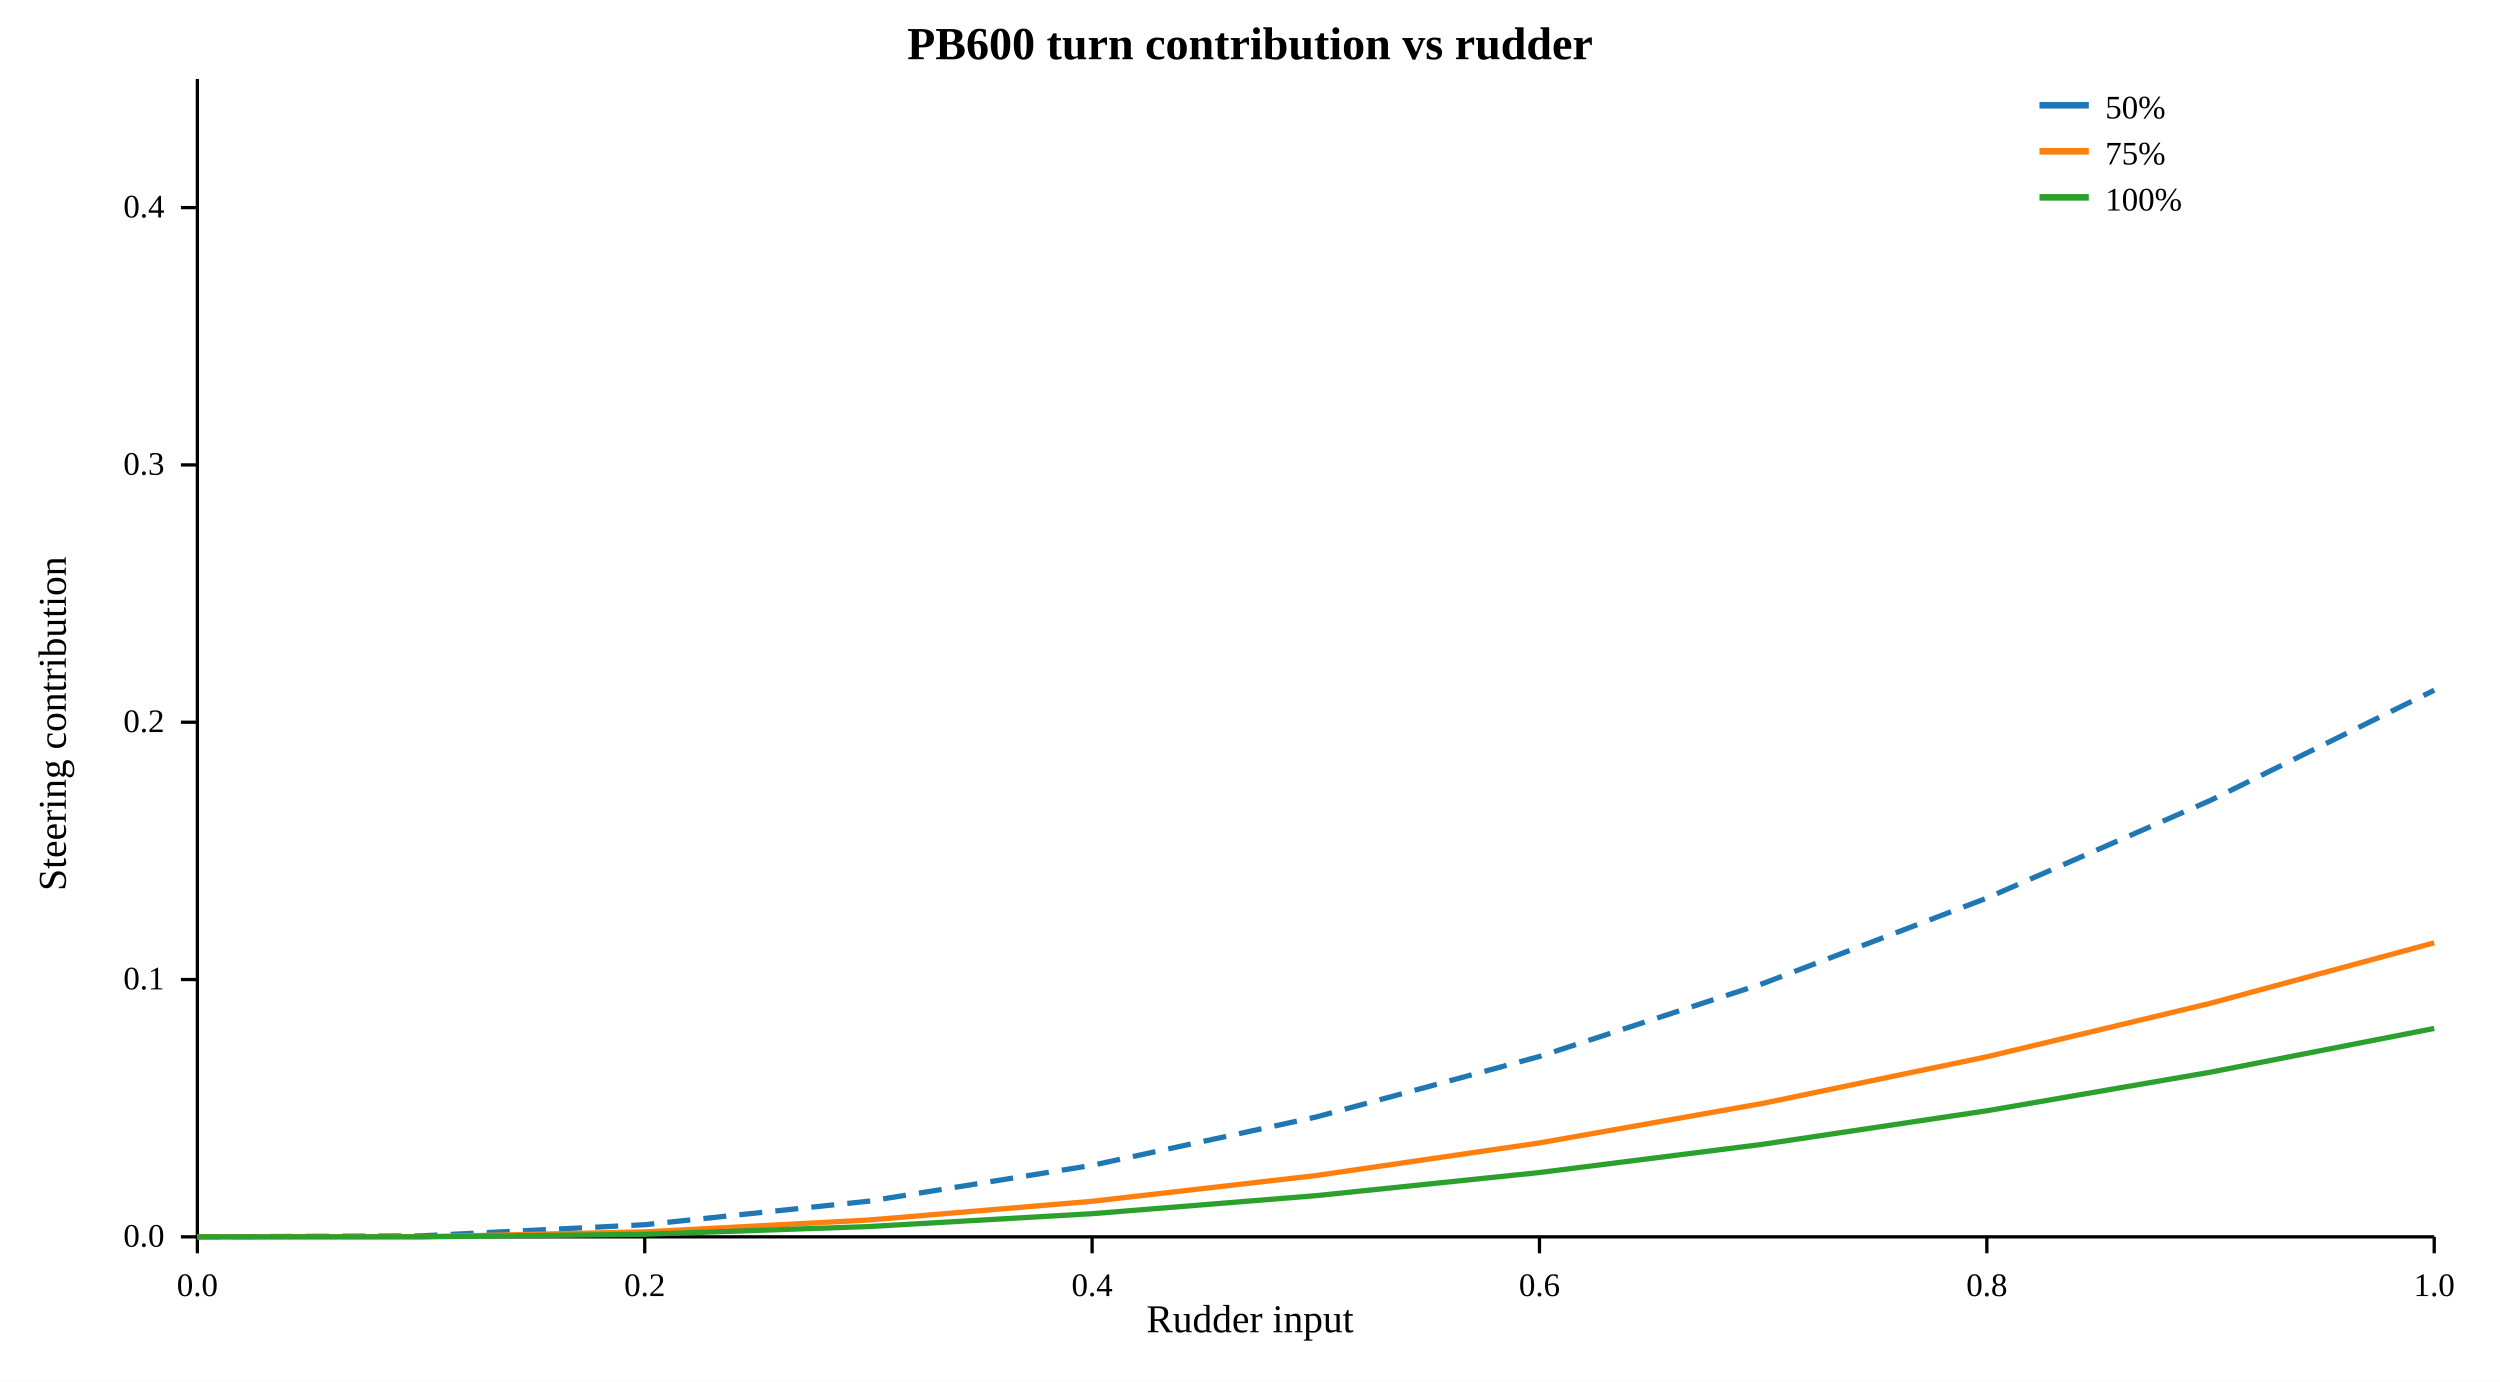
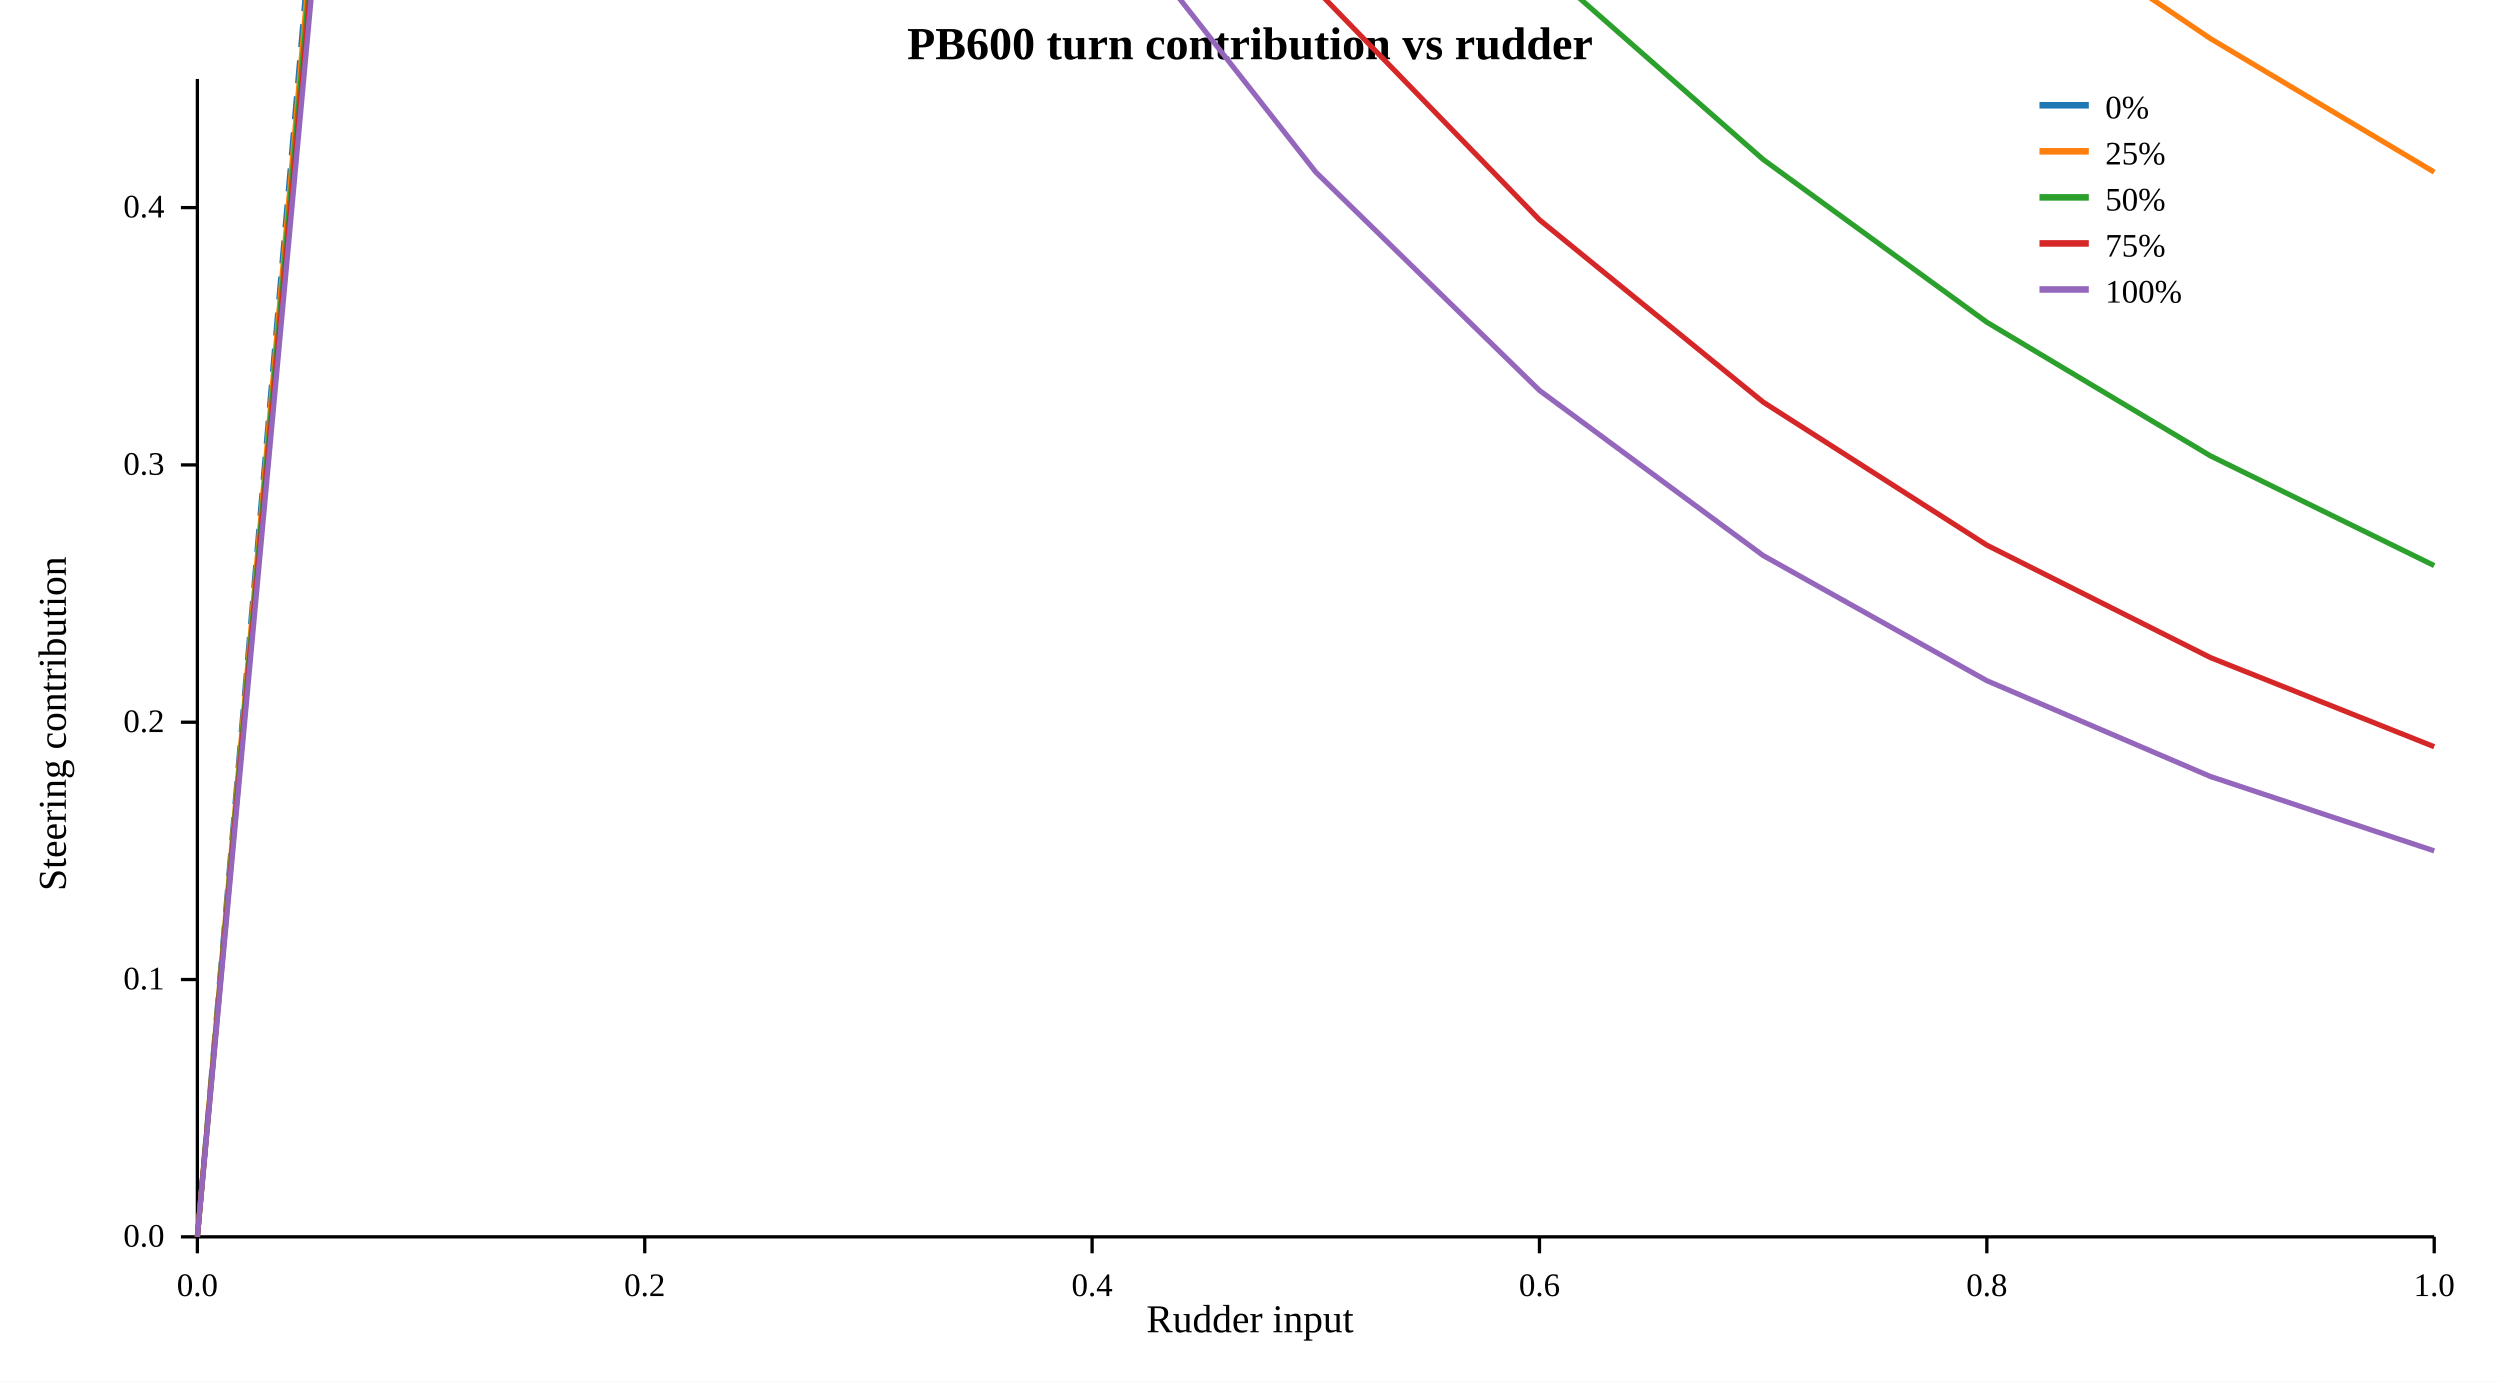
<svg xmlns="http://www.w3.org/2000/svg" width="760" height="420" viewBox="0 0 760 420">
  <rect width="100%" height="100%" fill="white" />
  <text x="380" y="18" text-anchor="middle" font-size="14" font-weight="bold">PB600 turn contribution vs rudder</text>
  <text x="380" y="405" text-anchor="middle" font-size="12">Rudder input</text>
  <text x="20" y="220" transform="rotate(-90 20 220)" text-anchor="middle" font-size="12">Steering contribution</text>
  <line x1="60" y1="376" x2="740" y2="376" stroke="black" />
  <line x1="60" y1="24" x2="60" y2="376" stroke="black" />
  <line x1="60" y1="376" x2="60" y2="381" stroke="black" />
  <text x="60" y="394" text-anchor="middle" font-size="10">0.0</text>
  <line x1="196" y1="376" x2="196" y2="381" stroke="black" />
  <text x="196" y="394" text-anchor="middle" font-size="10">0.2</text>
  <line x1="332" y1="376" x2="332" y2="381" stroke="black" />
  <text x="332" y="394" text-anchor="middle" font-size="10">0.4</text>
  <line x1="468" y1="376" x2="468" y2="381" stroke="black" />
  <text x="468" y="394" text-anchor="middle" font-size="10">0.6</text>
  <line x1="604" y1="376" x2="604" y2="381" stroke="black" />
  <text x="604" y="394" text-anchor="middle" font-size="10">0.8</text>
  <line x1="740" y1="376" x2="740" y2="381" stroke="black" />
  <text x="740" y="394" text-anchor="middle" font-size="10">1.0</text>
  <line x1="60" y1="376" x2="55" y2="376" stroke="black" />
  <text x="50" y="379" text-anchor="end" font-size="10">0.0</text>
  <line x1="60" y1="297.778" x2="55" y2="297.778" stroke="black" />
  <text x="50" y="300.778" text-anchor="end" font-size="10">0.1</text>
  <line x1="60" y1="219.556" x2="55" y2="219.556" stroke="black" />
  <text x="50" y="222.556" text-anchor="end" font-size="10">0.2</text>
  <line x1="60" y1="141.333" x2="55" y2="141.333" stroke="black" />
  <text x="50" y="144.333" text-anchor="end" font-size="10">0.3</text>
  <line x1="60" y1="63.111" x2="55" y2="63.111" stroke="black" />
  <text x="50" y="66.111" text-anchor="end" font-size="10">0.4</text>
-   <polyline fill="none" stroke="#1f77b4" stroke-width="1.6" stroke-dasharray="7 4" points="60,376 128,375.699 196,372.314 264,365.167 332,354.26 400,339.59 468,321.16 536,298.968 604,273.015 672,243.3 740,209.825" />
-   <polyline fill="none" stroke="#ff7f0e" stroke-width="1.6" points="60,376 128,375.958 196,374.479 264,370.888 332,365.185 400,357.37 468,347.442 536,335.402 604,321.249 672,304.985 740,286.608" />
-   <polyline fill="none" stroke="#2ca02c" stroke-width="1.6" points="60,376 128,376 196,375.218 264,372.871 332,368.96 400,363.484 468,356.444 536,347.84 604,337.671 672,325.938 740,312.64" />
+   <polyline fill="none" stroke="#1f77b4" stroke-width="1.6" stroke-dasharray="7 4" points="60,376 128,-406.222 196,-406.222 264,-406.222 332,-406.222 400,-406.222 468,-406.222 536,-406.222 604,-406.222 672,-406.222 740,-406.222" />
+   <polyline fill="none" stroke="#ff7f0e" stroke-width="1.6" points="60,376 128,-395.296 196,-364.273 264,-317.767 332,-261.681 400,-201.641 468,-142.028 536,-85.715 604,-34.256 672,11.752 740,52.322" />
+   <polyline fill="none" stroke="#2ca02c" stroke-width="1.6" points="60,376 128,-384.67 196,-326.595 264,-247.285 332,-162.226 400,-81.886 468,-11.239 536,48.482 604,97.959 672,138.603 740,171.942" />
+   <polyline fill="none" stroke="#d62728" stroke-width="1.6" points="60,376 128,-374.333 196,-292.566 264,-189.803 332,-89.608 400,-3.259 468,66.821 536,122.238 604,165.725 672,199.923 740,227.005" />
+   <polyline fill="none" stroke="#9467bd" stroke-width="1.6" points="60,376 128,-364.273 196,-261.681 264,-142.028 332,-34.256 400,52.322 468,118.69 536,168.88 604,206.932 672,236.068 740,258.667" />
  <line x1="620" y1="32" x2="635" y2="32" stroke="#1f77b4" stroke-width="2" />
-   <text x="640" y="36" font-size="10">50%</text>
+   <text x="640" y="36" font-size="10">0%</text>
  <line x1="620" y1="46" x2="635" y2="46" stroke="#ff7f0e" stroke-width="2" />
-   <text x="640" y="50" font-size="10">75%</text>
+   <text x="640" y="50" font-size="10">25%</text>
  <line x1="620" y1="60" x2="635" y2="60" stroke="#2ca02c" stroke-width="2" />
-   <text x="640" y="64" font-size="10">100%</text>
+   <text x="640" y="64" font-size="10">50%</text>
+   <line x1="620" y1="74" x2="635" y2="74" stroke="#d62728" stroke-width="2" />
+   <text x="640" y="78" font-size="10">75%</text>
+   <line x1="620" y1="88" x2="635" y2="88" stroke="#9467bd" stroke-width="2" />
+   <text x="640" y="92" font-size="10">100%</text>
</svg>
